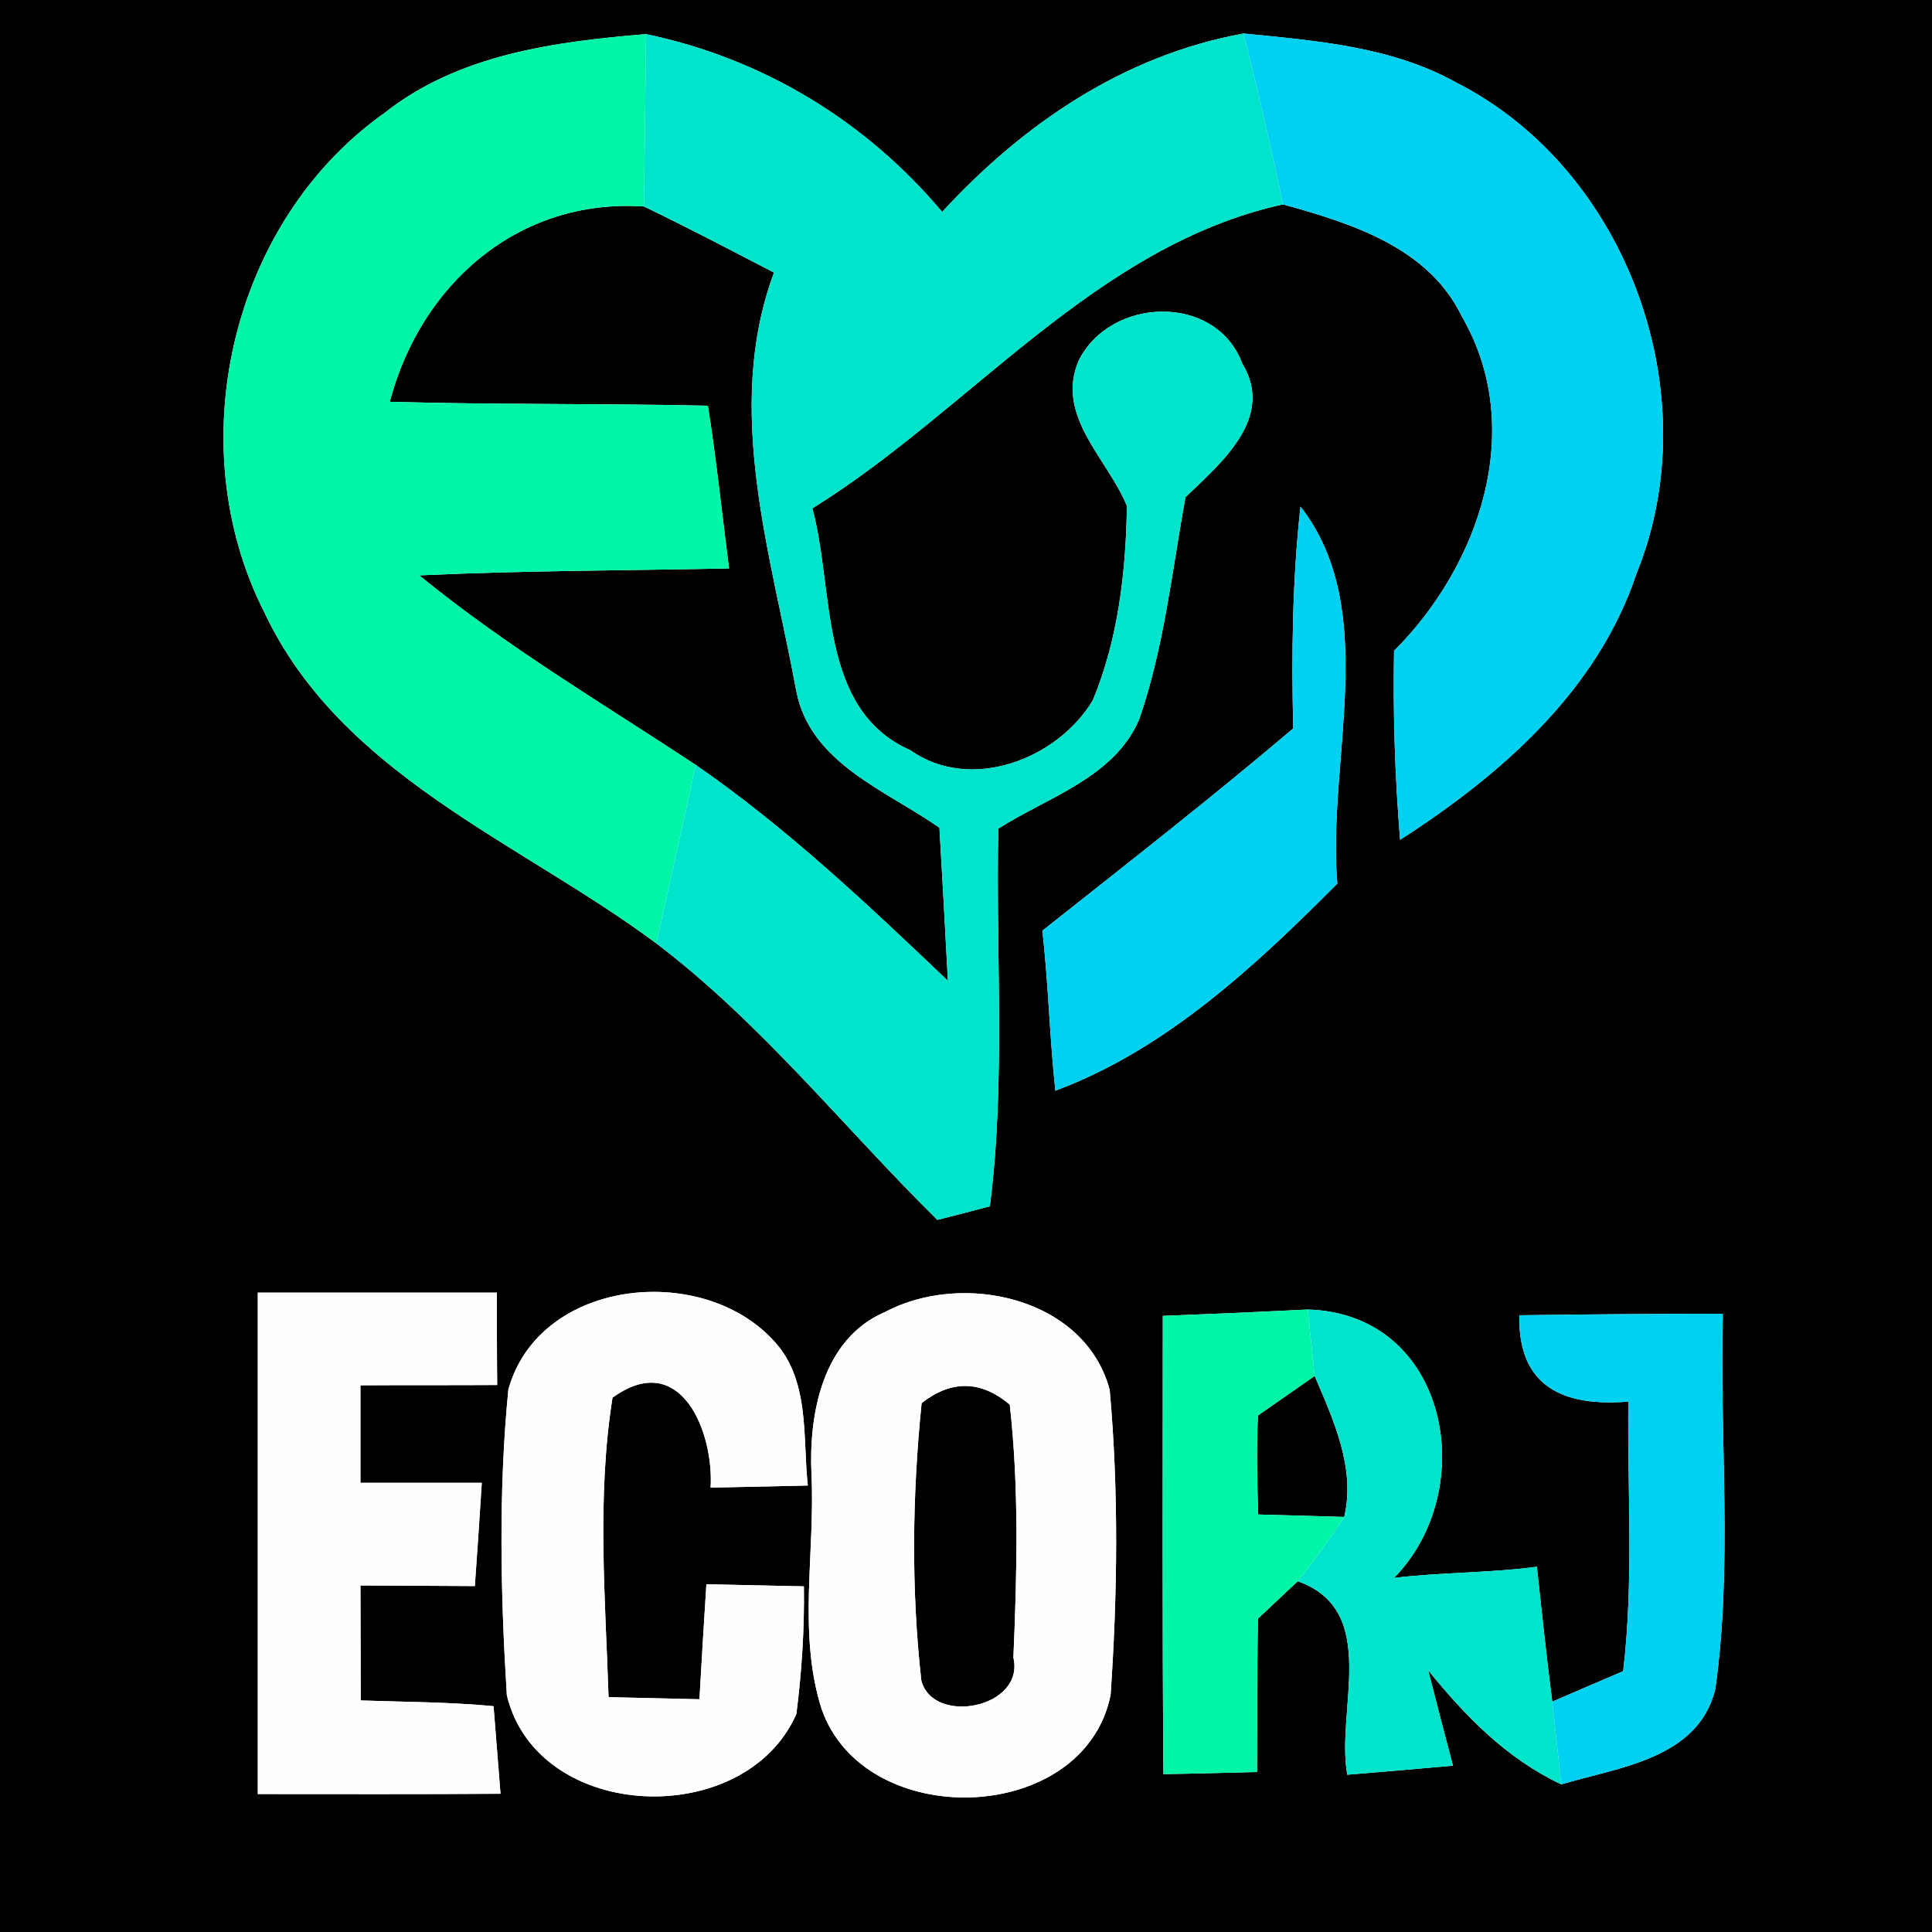
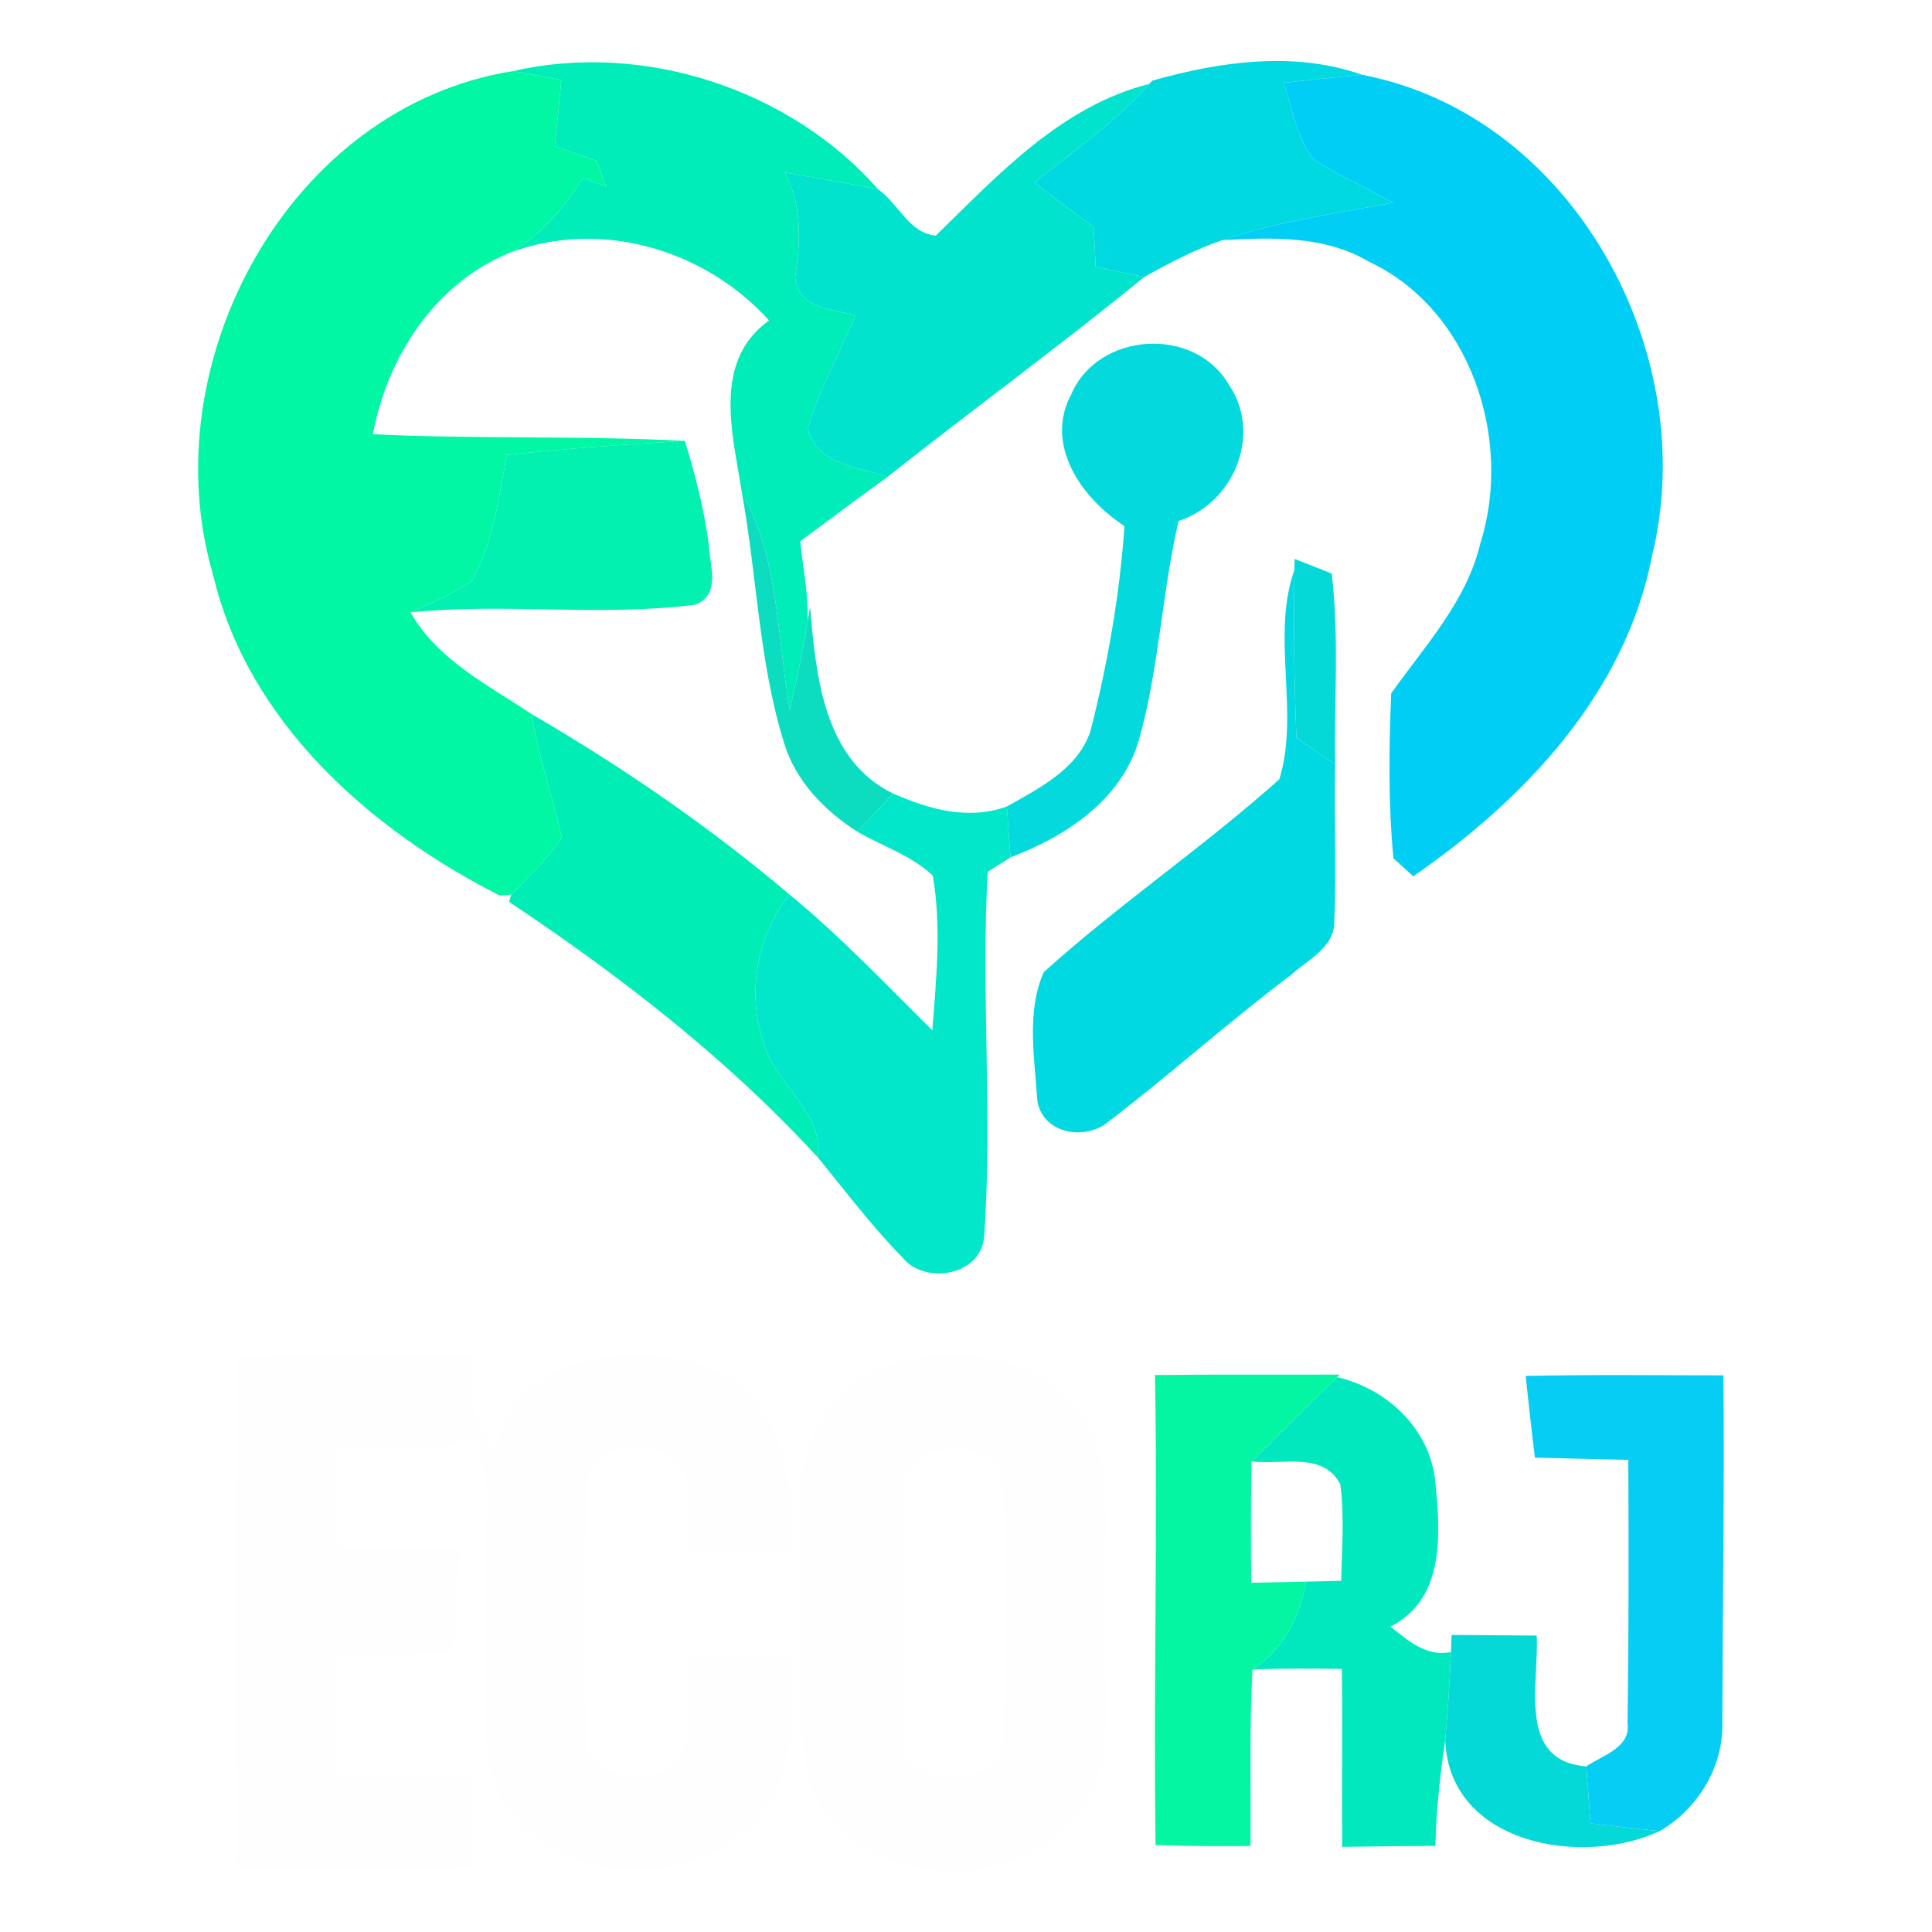
- <svg xmlns="http://www.w3.org/2000/svg" width="64pt" height="64pt" viewBox="0 0 64 64" version="1.1">
-   <g id="#000000ff">
-     <path fill="#000000" opacity="1.00" d=" M 0.00 0.00 L 64.00 0.00 L 64.00 64.00 L 0.00 64.00 L 0.00 0.00 M 12.74 3.74 C 7.65 7.34 5.94 14.72 8.75 20.27 C 11.29 25.68 17.21 27.88 21.74 31.25 C 25.23 33.90 27.95 37.35 31.05 40.41 C 31.48 40.30 32.35 40.08 32.79 39.96 C 33.32 35.81 32.98 31.62 33.07 27.45 C 34.71 26.40 36.92 25.76 37.74 23.82 C 38.56 21.45 38.82 18.93 39.27 16.47 C 40.43 15.35 42.25 13.85 41.15 12.04 C 40.28 9.71 36.79 9.82 35.73 11.95 C 34.95 13.78 36.70 15.21 37.33 16.76 C 37.30 18.93 37.04 21.18 36.20 23.20 C 35.02 25.16 32.15 26.26 30.15 24.85 C 27.09 23.49 27.65 19.56 26.91 16.84 C 32.15 13.59 36.28 8.14 42.50 6.77 C 44.77 7.40 47.32 8.19 48.43 10.49 C 50.57 14.19 49.02 18.72 46.18 21.56 C 46.14 23.64 46.21 25.73 46.38 27.82 C 49.72 25.67 52.92 22.88 54.21 19.00 C 56.61 13.11 53.94 5.64 48.25 2.74 C 46.10 1.54 43.60 1.35 41.20 1.11 C 37.23 1.83 33.90 4.10 31.21 7.02 C 28.67 4.00 25.27 1.94 21.40 1.13 C 18.38 1.38 15.19 1.80 12.74 3.74 M 43.08 16.78 C 42.81 19.22 42.78 21.68 42.84 24.13 C 40.13 26.43 37.32 28.62 34.53 30.83 C 34.73 32.59 34.77 34.37 34.96 36.13 C 38.62 34.77 41.58 32.00 44.30 29.27 C 43.95 25.20 45.75 20.22 43.08 16.78 M 8.54 42.82 C 8.54 48.36 8.54 53.90 8.54 59.43 C 11.22 59.43 13.90 59.44 16.58 59.42 C 16.52 58.70 16.41 57.24 16.35 56.52 C 14.89 56.38 13.41 56.38 11.95 56.33 C 11.95 55.38 11.94 53.48 11.94 52.52 C 13.21 52.53 14.47 52.53 15.73 52.54 C 15.81 51.40 15.89 50.26 15.96 49.12 C 14.62 49.12 13.28 49.12 11.94 49.12 C 11.94 48.31 11.94 46.70 11.94 45.89 C 13.45 45.88 14.96 45.89 16.47 45.88 C 16.46 45.12 16.46 43.58 16.46 42.82 C 13.82 42.82 11.18 42.82 8.54 42.82 M 16.84 46.03 C 16.51 49.39 16.58 52.79 16.79 56.16 C 17.81 60.38 24.68 60.64 26.38 56.78 C 26.56 55.38 26.65 53.97 26.63 52.55 C 25.83 52.53 24.21 52.50 23.40 52.48 C 23.32 53.75 23.24 55.02 23.17 56.29 C 22.42 56.27 20.92 56.24 20.16 56.22 C 20.05 52.92 19.77 49.57 20.29 46.30 C 22.54 44.67 23.65 47.42 23.54 49.28 C 24.35 49.26 25.95 49.23 26.76 49.21 C 26.58 47.57 26.85 45.65 25.57 44.35 C 23.16 41.81 17.85 42.39 16.84 46.03 M 29.32 43.46 C 27.26 44.34 26.79 46.81 26.88 48.82 C 27.01 51.39 26.42 54.09 27.21 56.59 C 28.61 60.70 35.91 60.49 36.79 56.15 C 37.02 52.79 37.06 49.39 36.76 46.04 C 35.94 42.97 31.88 42.10 29.32 43.46 M 38.52 43.59 C 38.52 48.65 38.50 53.71 38.54 58.77 C 39.32 58.76 40.87 58.72 41.64 58.70 C 41.64 57.01 41.64 55.31 41.67 53.62 L 42.99 52.38 C 45.74 53.36 44.24 56.65 44.63 58.79 C 45.51 58.72 47.25 58.57 48.13 58.49 C 47.92 57.70 47.51 56.12 47.31 55.33 C 48.55 56.86 49.90 58.25 51.72 59.11 C 53.62 58.54 56.25 58.27 56.82 55.96 C 57.40 51.85 56.96 47.67 57.07 43.52 C 54.82 43.52 52.57 43.54 50.33 43.57 C 50.28 45.97 51.83 46.60 53.94 46.43 C 53.91 49.41 54.12 52.40 53.77 55.36 C 53.18 55.61 52.00 56.12 51.42 56.37 C 51.23 54.88 51.07 53.39 50.91 51.90 C 49.34 52.11 47.75 52.08 46.18 52.27 C 49.06 49.33 47.98 43.51 43.32 43.38 C 41.72 43.46 40.12 43.53 38.52 43.59 Z" />
-     <path fill="#000000" opacity="1.00" d=" M 12.91 13.31 C 13.93 9.43 17.16 6.56 21.33 6.84 C 22.79 7.54 24.21 8.29 25.64 9.03 C 23.96 13.55 25.55 18.38 26.38 22.90 C 26.84 25.28 29.35 26.18 31.12 27.42 C 31.22 29.11 31.31 30.80 31.40 32.49 C 28.74 29.96 26.07 27.43 23.05 25.34 C 19.96 23.30 16.76 21.41 13.89 19.06 C 17.31 18.90 20.73 18.90 24.15 18.83 C 23.92 17.03 23.73 15.23 23.45 13.44 C 19.94 13.36 16.42 13.41 12.91 13.31 Z" />
-     <path fill="#000000" opacity="1.00" d=" M 30.53 46.48 C 31.51 45.71 32.49 45.72 33.45 46.53 C 33.76 49.30 33.69 52.12 33.57 54.91 C 33.96 56.58 30.91 57.17 30.52 55.67 C 30.18 52.63 30.22 49.53 30.53 46.48 Z" />
-     <path fill="#000000" opacity="1.00" d=" M 41.67 46.89 C 42.14 46.56 43.08 45.91 43.55 45.58 C 44.17 47.04 44.91 48.62 44.53 50.25 C 43.82 50.23 42.39 50.19 41.68 50.17 C 41.64 49.08 41.62 47.98 41.67 46.89 Z" />
+ <svg xmlns="http://www.w3.org/2000/svg" width="128pt" height="128pt" viewBox="0 0 128 128" version="1.1">
+   <g id="#00ecb9ff">
+     <path fill="#00ecb9" opacity="1.00" d=" M 33.98 4.71 C 42.63 2.73 52.33 5.89 58.19 12.55 C 56.14 12.12 54.06 11.80 52.00 11.43 C 53.16 13.62 53.04 16.00 52.68 18.36 C 52.83 20.44 55.15 20.47 56.68 20.90 C 55.64 23.40 54.26 25.78 53.52 28.39 C 54.13 30.80 56.85 30.92 58.79 31.60 C 56.85 33.00 54.94 34.44 53.02 35.86 C 53.19 37.62 53.57 39.37 53.51 41.15 C 53.19 43.12 52.77 45.07 52.33 47.02 C 51.46 42.18 51.64 37.04 49.15 32.63 C 48.55 28.74 47.16 23.97 50.95 21.23 C 46.70 16.51 39.75 14.47 33.73 16.76 C 35.85 15.65 37.35 13.75 38.64 11.79 C 39.02 11.94 39.78 12.23 40.16 12.37 C 40.00 11.94 39.69 11.08 39.53 10.65 C 38.61 10.33 37.69 10.01 36.76 9.69 C 36.91 8.23 37.05 6.76 37.19 5.30 C 36.12 5.09 35.05 4.90 33.98 4.71 Z" />
  </g>
-   <g id="#00f5a8ff">
-     <path fill="#00f5a8" opacity="1.00" d=" M 12.74 3.74 C 15.19 1.80 18.38 1.38 21.40 1.13 C 21.38 3.04 21.36 4.94 21.33 6.84 C 17.16 6.56 13.93 9.43 12.91 13.31 C 16.42 13.41 19.94 13.36 23.45 13.44 C 23.73 15.23 23.92 17.03 24.15 18.83 C 20.73 18.90 17.31 18.90 13.89 19.06 C 16.76 21.41 19.96 23.30 23.05 25.34 C 22.62 27.31 22.18 29.29 21.74 31.25 C 17.21 27.88 11.29 25.68 8.75 20.27 C 5.94 14.72 7.65 7.34 12.74 3.74 Z" />
-     <path fill="#00f5a8" opacity="1.00" d=" M 38.52 43.59 C 40.12 43.53 41.72 43.46 43.32 43.38 C 43.38 43.93 43.49 45.03 43.55 45.58 C 43.08 45.91 42.14 46.56 41.67 46.89 C 41.62 47.98 41.64 49.08 41.68 50.17 C 42.39 50.19 43.82 50.23 44.53 50.25 C 44.05 50.98 43.54 51.69 42.99 52.38 L 41.67 53.62 C 41.64 55.31 41.64 57.01 41.64 58.70 C 40.87 58.72 39.32 58.76 38.54 58.77 C 38.50 53.71 38.52 48.65 38.52 43.59 Z" />
+   <g id="#01d9e1ff">
+     <path fill="#01d9e1" opacity="1.00" d=" M 76.35 5.34 C 80.85 4.07 85.76 3.37 90.26 4.96 C 88.52 5.11 86.78 5.30 85.04 5.48 C 85.64 7.18 85.88 9.11 87.02 10.55 C 88.70 11.64 90.56 12.43 92.29 13.43 C 88.50 14.14 84.65 14.67 80.97 15.91 C 79.17 16.53 77.47 17.42 75.81 18.35 C 74.74 18.13 73.66 17.90 72.59 17.67 C 72.55 16.79 72.51 15.92 72.46 15.04 C 71.14 14.08 69.83 13.10 68.54 12.09 C 71.15 10.00 73.90 8.07 76.14 5.56 L 76.35 5.34 Z" />
  </g>
-   <g id="#00e4cbff">
-     <path fill="#00e4cb" opacity="1.00" d=" M 21.40 1.13 C 25.27 1.94 28.67 4.00 31.21 7.02 C 33.90 4.10 37.23 1.83 41.20 1.11 C 41.66 2.99 42.11 4.87 42.50 6.77 C 36.28 8.14 32.15 13.59 26.91 16.84 C 27.65 19.56 27.09 23.49 30.15 24.85 C 32.15 26.26 35.02 25.16 36.20 23.20 C 37.04 21.18 37.30 18.93 37.33 16.76 C 36.70 15.21 34.95 13.78 35.73 11.95 C 36.79 9.82 40.28 9.71 41.15 12.04 C 42.25 13.85 40.43 15.35 39.27 16.47 C 38.82 18.93 38.56 21.45 37.74 23.82 C 36.92 25.76 34.71 26.40 33.07 27.45 C 32.98 31.62 33.32 35.81 32.79 39.96 C 32.35 40.08 31.48 40.30 31.05 40.41 C 27.95 37.35 25.23 33.90 21.74 31.25 C 22.18 29.29 22.62 27.31 23.05 25.34 C 26.07 27.43 28.74 29.96 31.40 32.49 C 31.31 30.80 31.22 29.11 31.12 27.42 C 29.35 26.18 26.84 25.28 26.38 22.90 C 25.55 18.38 23.96 13.55 25.64 9.03 C 24.21 8.29 22.79 7.54 21.33 6.84 C 21.36 4.94 21.38 3.04 21.40 1.13 Z" />
-     <path fill="#00e4cb" opacity="1.00" d=" M 43.32 43.38 C 47.98 43.51 49.06 49.33 46.18 52.27 C 47.75 52.08 49.34 52.11 50.91 51.90 C 51.07 53.39 51.23 54.88 51.42 56.37 C 51.49 57.05 51.65 58.42 51.72 59.11 C 49.90 58.25 48.55 56.86 47.31 55.33 C 47.51 56.12 47.92 57.70 48.13 58.49 C 47.25 58.57 45.51 58.72 44.63 58.79 C 44.24 56.65 45.74 53.36 42.99 52.38 C 43.54 51.69 44.05 50.98 44.53 50.25 C 44.91 48.62 44.17 47.04 43.55 45.58 C 43.49 45.03 43.38 43.93 43.32 43.38 Z" />
+   <g id="#01f7a3ff">
+     <path fill="#01f7a3" opacity="1.00" d=" M 14.12 38.09 C 9.99 24.09 19.13 7.07 33.98 4.71 C 35.05 4.90 36.12 5.09 37.19 5.30 C 37.05 6.76 36.91 8.23 36.76 9.69 C 37.69 10.01 38.61 10.33 39.53 10.65 C 39.69 11.08 40.00 11.94 40.16 12.37 C 39.78 12.23 39.02 11.94 38.64 11.79 C 37.35 13.75 35.85 15.65 33.73 16.76 C 28.77 18.82 25.68 23.62 24.70 28.77 C 31.59 29.10 38.49 28.85 45.37 29.21 C 41.43 29.44 37.50 29.72 33.57 30.14 C 33.05 32.96 32.68 35.91 31.28 38.47 C 30.03 39.37 28.58 39.92 27.20 40.57 C 28.98 43.72 32.32 45.37 35.22 47.31 C 35.66 50.09 36.61 52.75 37.22 55.49 C 36.29 56.90 35.04 58.06 33.87 59.27 L 33.11 59.33 C 24.50 54.96 16.42 47.84 14.12 38.09 Z" />
  </g>
-   <g id="#00d1f1ff">
-     <path fill="#00d1f1" opacity="1.00" d=" M 41.20 1.11 C 43.60 1.35 46.10 1.54 48.25 2.74 C 53.94 5.64 56.61 13.11 54.21 19.00 C 52.92 22.88 49.72 25.67 46.38 27.82 C 46.21 25.73 46.14 23.64 46.18 21.56 C 49.02 18.72 50.57 14.19 48.43 10.49 C 47.32 8.19 44.77 7.40 42.50 6.77 C 42.11 4.87 41.66 2.99 41.20 1.11 Z" />
-     <path fill="#00d1f1" opacity="1.00" d=" M 43.08 16.78 C 45.75 20.22 43.95 25.20 44.30 29.27 C 41.58 32.00 38.62 34.77 34.96 36.13 C 34.77 34.37 34.73 32.59 34.53 30.83 C 37.32 28.62 40.13 26.43 42.84 24.13 C 42.78 21.68 42.81 19.22 43.08 16.78 Z" />
-     <path fill="#00d1f1" opacity="1.00" d=" M 50.33 43.57 C 52.57 43.54 54.82 43.52 57.07 43.52 C 56.96 47.67 57.40 51.85 56.82 55.96 C 56.25 58.27 53.62 58.54 51.72 59.11 C 51.65 58.42 51.49 57.05 51.42 56.37 C 52.00 56.12 53.18 55.61 53.77 55.36 C 54.12 52.40 53.91 49.41 53.94 46.43 C 51.83 46.60 50.28 45.97 50.33 43.57 Z" />
+   <g id="#01cef4ff">
+     <path fill="#01cef4" opacity="1.00" d=" M 85.04 5.48 C 86.78 5.30 88.52 5.11 90.26 4.96 C 104.20 7.63 112.77 23.41 109.45 36.83 C 107.69 45.93 101.01 52.95 93.63 58.06 C 93.30 57.76 92.65 57.16 92.32 56.86 C 91.97 53.24 92.02 49.57 92.17 45.94 C 94.39 42.80 97.16 39.86 98.08 35.99 C 100.25 29.12 97.44 20.49 90.68 17.33 C 87.75 15.59 84.25 15.73 80.97 15.91 C 84.65 14.67 88.50 14.14 92.29 13.43 C 90.56 12.43 88.70 11.64 87.02 10.55 C 85.88 9.11 85.64 7.18 85.04 5.48 Z" />
  </g>
-   <g id="#fefefeff">
-     <path fill="#fefefe" opacity="1.00" d=" M 8.54 42.82 C 11.18 42.82 13.82 42.82 16.46 42.82 C 16.46 43.58 16.46 45.12 16.47 45.88 C 14.96 45.89 13.45 45.88 11.94 45.89 C 11.94 46.70 11.94 48.31 11.94 49.12 C 13.28 49.12 14.62 49.12 15.96 49.12 C 15.89 50.26 15.81 51.40 15.73 52.54 C 14.47 52.53 13.21 52.53 11.94 52.52 C 11.94 53.48 11.95 55.38 11.95 56.33 C 13.41 56.38 14.89 56.38 16.35 56.52 C 16.41 57.24 16.52 58.70 16.58 59.42 C 13.90 59.44 11.22 59.43 8.54 59.43 C 8.54 53.90 8.54 48.36 8.54 42.82 Z" />
-     <path fill="#fefefe" opacity="1.00" d=" M 16.84 46.03 C 17.85 42.39 23.16 41.81 25.57 44.35 C 26.85 45.65 26.58 47.57 26.76 49.21 C 25.95 49.23 24.35 49.26 23.54 49.28 C 23.65 47.42 22.54 44.67 20.29 46.30 C 19.77 49.57 20.05 52.92 20.16 56.22 C 20.92 56.24 22.42 56.27 23.17 56.29 C 23.24 55.02 23.32 53.75 23.40 52.48 C 24.21 52.50 25.83 52.53 26.63 52.55 C 26.65 53.97 26.56 55.38 26.38 56.78 C 24.68 60.64 17.81 60.38 16.79 56.16 C 16.58 52.79 16.51 49.39 16.84 46.03 Z" />
-     <path fill="#fefefe" opacity="1.00" d=" M 29.32 43.46 C 31.88 42.10 35.94 42.97 36.76 46.04 C 37.06 49.39 37.02 52.79 36.79 56.15 C 35.91 60.49 28.61 60.70 27.21 56.59 C 26.42 54.09 27.01 51.39 26.88 48.82 C 26.79 46.81 27.26 44.34 29.32 43.46 M 30.53 46.48 C 30.22 49.53 30.18 52.63 30.52 55.67 C 30.91 57.17 33.96 56.58 33.57 54.91 C 33.69 52.12 33.76 49.30 33.45 46.53 C 32.49 45.72 31.51 45.71 30.53 46.48 Z" />
+   <g id="#01e3cdff">
+     <path fill="#01e3cd" opacity="1.00" d=" M 62.00 15.61 C 66.14 11.57 70.31 7.04 76.14 5.56 C 73.90 8.07 71.15 10.00 68.54 12.09 C 69.83 13.10 71.14 14.08 72.46 15.04 C 72.51 15.92 72.55 16.79 72.59 17.67 C 73.66 17.90 74.74 18.13 75.81 18.35 C 70.24 22.90 64.43 27.14 58.79 31.60 C 56.85 30.92 54.13 30.80 53.52 28.39 C 54.26 25.78 55.64 23.40 56.68 20.90 C 55.15 20.47 52.83 20.44 52.68 18.36 C 53.04 16.00 53.16 13.62 52.00 11.43 C 54.06 11.80 56.14 12.12 58.19 12.55 C 59.51 13.47 60.25 15.47 62.00 15.61 Z" />
+   </g>
+   <g id="#04daddff">
+     <path fill="#04dadd" opacity="1.00" d=" M 70.97 26.13 C 72.74 21.98 79.13 21.58 81.40 25.46 C 83.66 28.76 81.75 33.32 78.08 34.52 C 76.97 39.34 76.79 44.33 75.44 49.09 C 74.26 53.03 70.60 55.42 66.95 56.80 C 66.86 55.67 66.78 54.55 66.71 53.43 C 68.85 52.22 71.39 50.96 72.24 48.46 C 73.38 44.00 74.18 39.44 74.50 34.85 C 71.70 33.05 69.16 29.49 70.97 26.13 Z" />
+   </g>
+   <g id="#02f0b0ff">
+     <path fill="#02f0b0" opacity="1.00" d=" M 33.57 30.14 C 37.50 29.72 41.43 29.44 45.37 29.21 C 46.07 31.45 46.64 33.73 46.96 36.06 C 47.00 37.43 47.80 39.38 46.07 40.06 C 39.82 40.87 33.47 39.93 27.20 40.57 C 28.58 39.92 30.03 39.37 31.28 38.47 C 32.68 35.91 33.05 32.96 33.57 30.14 Z" />
+   </g>
+   <g id="#0cddc0ff">
+     <path fill="#0cddc0" opacity="1.00" d=" M 49.15 32.63 C 51.64 37.04 51.46 42.18 52.33 47.02 C 52.77 45.07 53.19 43.12 53.51 41.15 L 53.67 40.19 C 54.06 44.72 54.54 50.32 59.18 52.58 C 58.39 53.42 57.60 54.26 56.80 55.10 C 54.61 53.70 52.68 51.72 51.93 49.17 C 50.27 43.80 50.15 38.13 49.15 32.63 Z" />
+   </g>
+   <g id="#05d9d8ff">
+     <path fill="#05d9d8" opacity="1.00" d=" M 85.77 37.03 C 86.39 37.27 87.61 37.75 88.23 38.00 C 88.73 42.19 88.39 46.42 88.46 50.63 C 87.82 50.19 86.53 49.32 85.89 48.89 C 85.74 45.18 85.70 41.46 85.76 37.75 L 85.77 37.03 Z" />
+     <path fill="#05d9d8" opacity="1.00" d=" M 96.17 108.32 C 98.05 108.34 99.93 108.34 101.81 108.36 C 101.98 111.53 100.48 116.66 105.10 117.03 C 105.19 118.29 105.28 119.55 105.38 120.80 C 106.91 120.98 108.44 121.17 109.97 121.31 C 104.80 123.73 96.00 122.18 95.75 115.29 C 95.92 113.34 96.05 111.40 96.13 109.45 L 96.17 108.32 Z" />
+   </g>
+   <g id="#00d9e1ff">
+     <path fill="#00d9e1" opacity="1.00" d=" M 84.76 51.63 C 86.12 47.19 84.20 42.15 85.76 37.75 C 85.70 41.46 85.74 45.18 85.89 48.89 C 86.53 49.32 87.82 50.19 88.46 50.63 C 88.37 54.08 88.56 57.53 88.40 60.98 C 88.47 62.77 86.64 63.57 85.51 64.61 C 81.38 67.71 77.54 71.18 73.43 74.32 C 71.91 75.59 69.12 75.14 68.73 72.96 C 68.55 70.16 67.98 67.00 69.16 64.40 C 74.15 59.90 79.75 56.11 84.76 51.63 Z" />
+   </g>
+   <g id="#00eeb5ff">
+     <path fill="#00eeb5" opacity="1.00" d=" M 35.22 47.31 C 41.23 50.81 46.98 54.75 52.29 59.25 C 49.93 62.31 49.36 66.48 50.95 70.02 C 52.00 72.26 54.54 73.94 54.18 76.68 C 48.16 70.12 41.11 64.68 33.73 59.75 L 33.87 59.27 C 35.04 58.06 36.29 56.90 37.22 55.49 C 36.61 52.75 35.66 50.09 35.22 47.31 Z" />
+   </g>
+   <g id="#02e6caff">
+     <path fill="#02e6ca" opacity="1.00" d=" M 56.80 55.10 C 57.60 54.26 58.39 53.42 59.18 52.58 C 61.57 53.62 64.15 54.36 66.71 53.43 C 66.78 54.55 66.86 55.67 66.95 56.80 C 66.57 57.04 65.81 57.52 65.44 57.76 C 64.98 65.81 65.78 73.90 65.20 81.94 C 64.99 84.53 61.26 85.16 59.77 83.29 C 57.75 81.23 56.01 78.91 54.18 76.68 C 54.54 73.94 52.00 72.26 50.95 70.02 C 49.36 66.48 49.93 62.31 52.29 59.25 C 55.67 62.02 58.67 65.20 61.77 68.26 C 62.03 64.86 62.38 61.40 61.80 58.01 C 60.38 56.67 58.46 56.06 56.80 55.10 Z" />
+   </g>
+   <g id="#fffefeff">
+     <path fill="#fffefe" opacity="1.00" d=" M 15.69 89.90 C 20.88 89.73 26.07 89.75 31.27 89.80 C 31.22 92.04 31.22 94.32 32.85 96.06 C 33.94 89.69 42.22 88.67 47.22 90.73 C 51.88 92.67 52.72 98.26 52.41 102.71 C 50.14 102.73 47.88 102.73 45.61 102.74 C 45.44 101.02 45.89 99.16 45.24 97.52 C 43.97 94.72 38.64 95.51 38.85 98.84 C 38.84 104.51 38.69 110.20 38.93 115.87 C 39.82 117.91 42.44 117.95 44.23 117.27 C 46.48 115.44 45.25 112.16 45.60 109.68 C 47.87 109.65 50.13 109.65 52.40 109.65 C 52.50 113.49 52.78 117.90 49.88 120.89 C 45.32 125.39 36.17 124.83 33.04 118.90 C 31.32 114.85 32.46 110.28 32.10 106.01 C 31.78 102.33 32.91 98.44 31.36 94.96 C 28.95 96.96 25.25 95.22 22.32 96.05 C 22.35 98.24 22.35 100.43 22.37 102.61 C 25.09 102.65 27.81 102.65 30.52 102.66 C 30.38 104.95 30.22 107.24 29.93 109.52 C 27.41 109.54 24.90 109.57 22.39 109.61 C 22.35 112.28 22.33 114.95 22.36 117.62 C 25.37 117.62 28.38 117.61 31.39 117.67 C 31.38 119.70 31.34 121.74 31.18 123.77 C 25.98 123.81 20.79 123.79 15.59 123.79 C 15.62 112.50 15.48 101.20 15.69 89.90 Z" />
+   </g>
+   <g id="#fefeffff">
+     <path fill="#fefeff" opacity="1.00" d=" M 58.49 90.61 C 63.23 88.80 69.85 89.78 72.27 94.74 C 73.95 98.59 73.01 102.92 73.25 106.99 C 73.05 110.84 73.93 114.90 72.45 118.57 C 69.01 126.42 54.91 125.54 53.26 116.79 C 52.91 110.88 53.23 104.94 53.14 99.01 C 52.93 95.46 55.08 91.83 58.49 90.61 M 61.21 96.34 C 59.24 97.53 59.88 100.05 59.76 101.96 C 59.93 106.63 59.56 111.33 59.95 115.99 C 61.21 118.72 66.51 118.26 66.46 114.92 C 66.53 109.30 66.67 103.67 66.41 98.06 C 65.89 95.78 63.02 95.72 61.21 96.34 Z" />
+   </g>
+   <g id="#04f6a2ff">
+     <path fill="#04f6a2" opacity="1.00" d=" M 76.52 91.10 C 80.60 91.05 84.68 91.09 88.76 91.07 L 88.59 91.24 C 86.68 93.08 84.82 94.97 82.92 96.82 C 82.87 99.50 82.87 102.18 82.90 104.86 C 83.81 104.84 85.62 104.81 86.53 104.79 C 86.11 107.16 85.02 109.27 82.98 110.61 C 82.77 114.51 82.88 118.40 82.85 122.30 C 80.75 122.32 78.65 122.31 76.56 122.24 C 76.41 111.86 76.71 101.48 76.52 91.10 Z" />
+   </g>
+   <g id="#05cdf4ff">
+     <path fill="#05cdf4" opacity="1.00" d=" M 101.08 91.16 C 105.44 91.06 109.81 91.12 114.18 91.12 C 114.25 98.75 114.13 106.37 114.11 114.00 C 114.23 116.99 112.53 119.81 109.97 121.31 C 108.44 121.17 106.91 120.98 105.38 120.80 C 105.28 119.55 105.19 118.29 105.10 117.03 C 106.12 116.30 108.05 115.81 107.83 114.18 C 107.91 108.36 107.91 102.54 107.88 96.72 C 105.82 96.67 103.75 96.63 101.69 96.57 C 101.47 94.77 101.27 92.96 101.08 91.16 Z" />
+   </g>
+   <g id="#02e8beff">
+     <path fill="#02e8be" opacity="1.00" d=" M 82.92 96.82 C 84.82 94.97 86.68 93.08 88.59 91.24 C 91.83 91.99 94.60 94.54 95.07 97.92 C 95.42 101.42 95.83 105.89 92.12 107.77 C 93.31 108.69 94.48 109.79 96.13 109.45 C 96.05 111.40 95.92 113.34 95.75 115.29 C 95.41 117.61 95.15 119.94 95.10 122.29 C 93.04 122.31 90.98 122.33 88.92 122.36 C 88.89 118.43 88.95 114.50 88.90 110.57 C 86.93 110.54 84.95 110.53 82.98 110.61 C 85.02 109.27 86.11 107.16 86.53 104.79 C 87.11 104.78 88.28 104.75 88.86 104.73 C 88.90 102.60 89.08 100.46 88.80 98.35 C 87.68 96.13 84.90 97.09 82.92 96.82 Z" />
  </g>
</svg>
